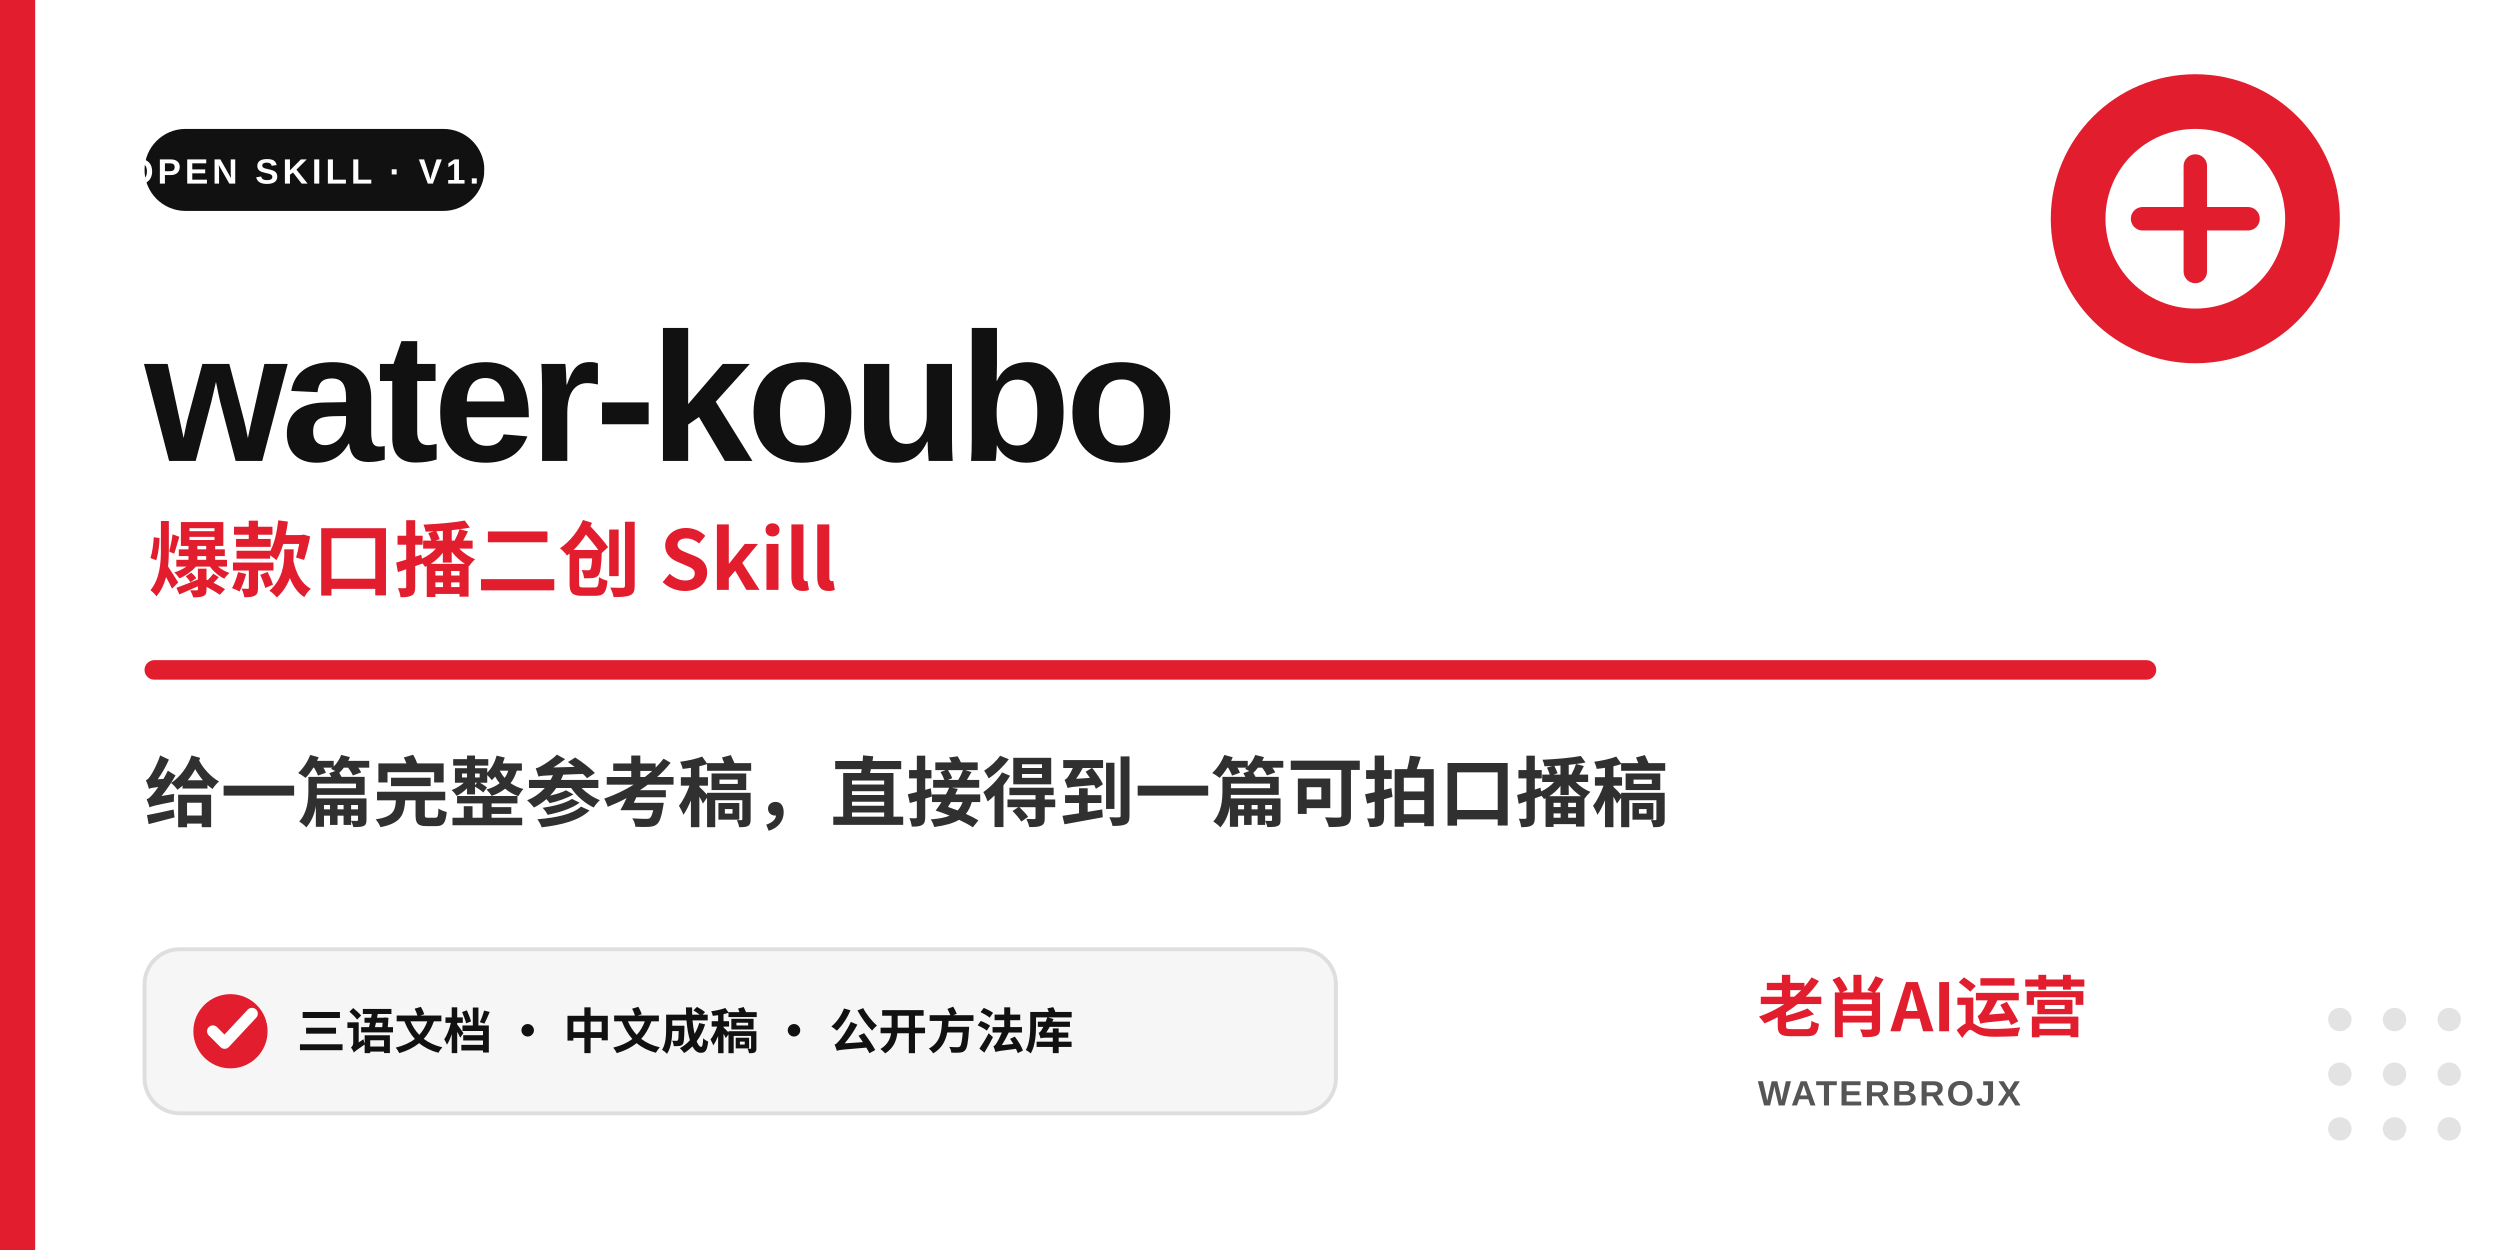
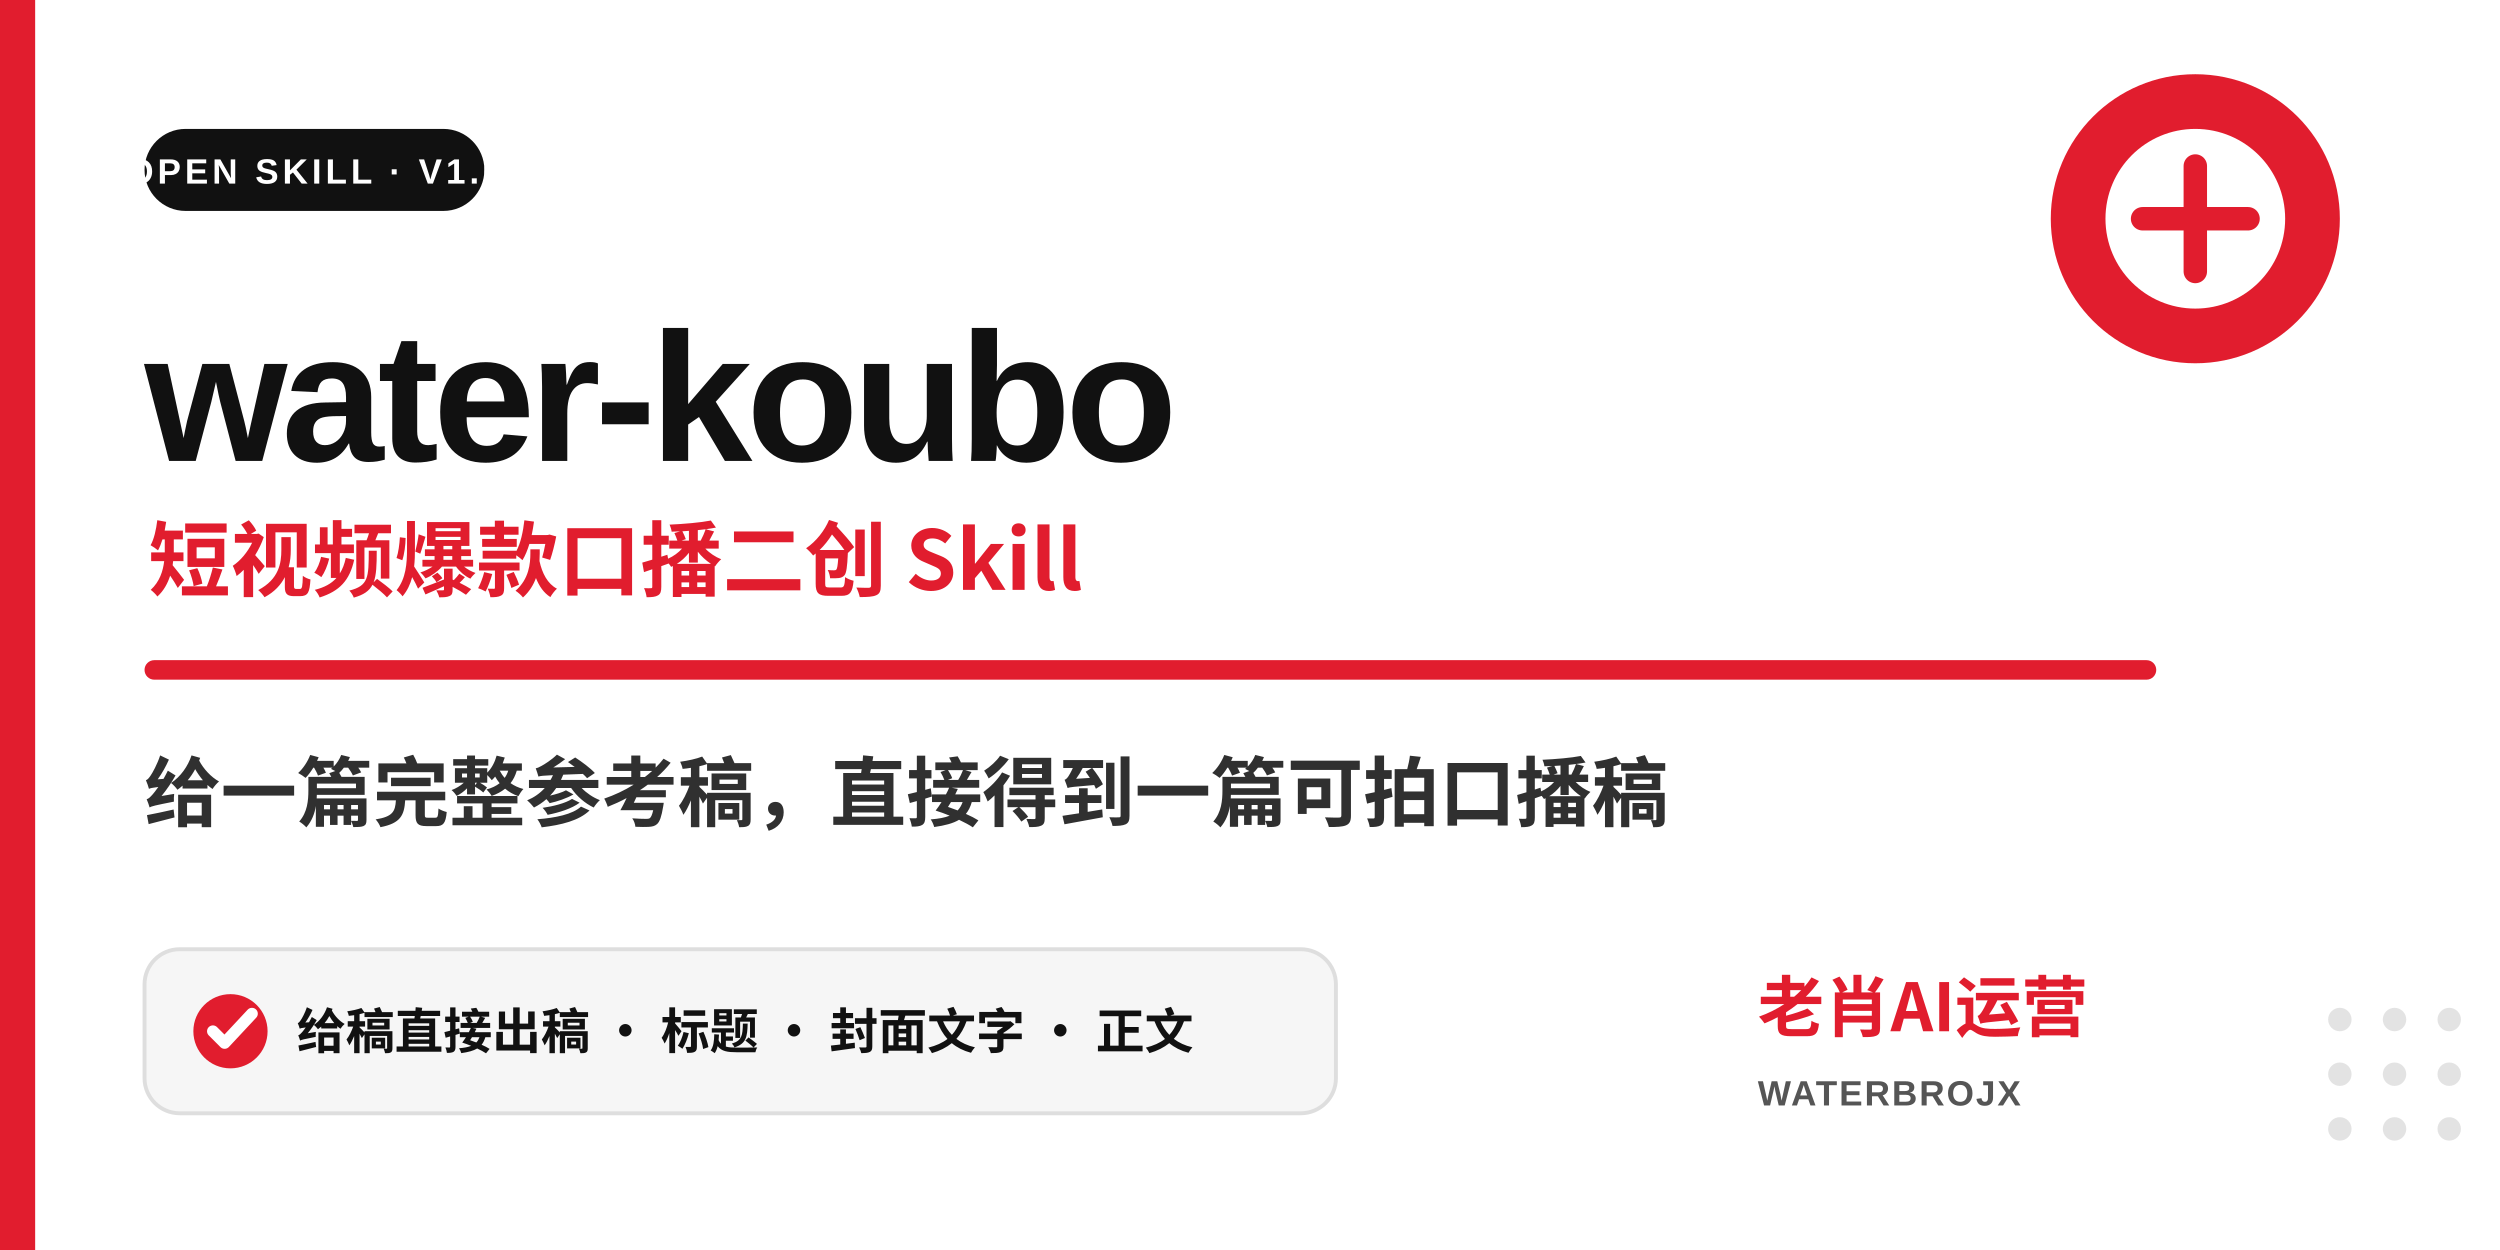
<svg xmlns="http://www.w3.org/2000/svg" width="1280" height="640" viewBox="0 0 1280 640" role="img" aria-labelledby="title desc">
  <rect width="1280" height="640" fill="#ffffff" />
  <rect x="0" y="0" width="18" height="640" fill="#e11d2e" />
  <rect x="74" y="66" width="174" height="42" rx="21" fill="#111111" />
  <text x="161" y="94" text-anchor="middle" fill="#ffffff" font-family="Arial, sans-serif" font-size="18" font-weight="700" letter-spacing="2">OPEN SKILL · V1.0</text>
  <circle cx="1124" cy="112" r="74" fill="#e11d2e" />
  <circle cx="1124" cy="112" r="46" fill="#ffffff" />
  <path d="M1097 112h54M1124 85v54" stroke="#e11d2e" stroke-width="12" stroke-linecap="round" />
  <text x="74" y="236" fill="#111111" font-family="Arial, sans-serif" font-size="94" font-weight="900" letter-spacing="-3">water-koubo</text>
-   <text x="76" y="302" fill="#e11d2e" font-family="Microsoft YaHei, PingFang SC, Noto Sans CJK SC, sans-serif" font-size="42" font-weight="900">爆款口播二创 Skill</text>
+   <text x="76" y="302" fill="#e11d2e" font-family="Microsoft YaHei, PingFang SC, Noto Sans CJK SC, sans-serif" font-size="42" font-weight="900">短视频爆款口播二创 Skill</text>
  <rect x="74" y="338" width="1030" height="10" rx="5" fill="#e11d2e" />
  <text x="74" y="420" fill="#303030" font-family="Microsoft YaHei, PingFang SC, Noto Sans CJK SC, sans-serif" font-size="39" font-weight="700">给一篇完整参考稿，直接得到一篇可拍口播稿</text>
  <g transform="translate(74 486)">
    <rect width="610" height="84" rx="18" fill="#f6f6f6" stroke="#dedede" stroke-width="2" />
    <circle cx="44" cy="42" r="19" fill="#e11d2e" />
    <path d="M35 42l6 6 14-15" fill="none" stroke="#ffffff" stroke-width="6" stroke-linecap="round" stroke-linejoin="round" />
-     <text x="78" y="51" fill="#111111" font-family="Microsoft YaHei, PingFang SC, Noto Sans CJK SC, sans-serif" font-size="25" font-weight="700">三语文档 · 中文成稿 · 公开方法库</text>
+     <text x="78" y="51" fill="#111111" font-family="Microsoft YaHei, PingFang SC, Noto Sans CJK SC, sans-serif" font-size="25" font-weight="700">给稿直接出稿 · 标题 · 封面文字 · 正文</text>
  </g>
  <g transform="translate(900 500)">
    <text x="0" y="28" fill="#e11d2e" font-family="Microsoft YaHei, PingFang SC, Noto Sans CJK SC, sans-serif" font-size="34" font-weight="900">老肖AI运营</text>
    <text x="0" y="66" fill="#555555" font-family="Arial, sans-serif" font-size="18" font-weight="700" letter-spacing="1">WATERBROJX</text>
  </g>
  <g fill="#111111" opacity="0.12">
    <circle cx="1198" cy="522" r="6" />
    <circle cx="1226" cy="522" r="6" />
    <circle cx="1254" cy="522" r="6" />
    <circle cx="1198" cy="550" r="6" />
    <circle cx="1226" cy="550" r="6" />
    <circle cx="1254" cy="550" r="6" />
    <circle cx="1198" cy="578" r="6" />
    <circle cx="1226" cy="578" r="6" />
    <circle cx="1254" cy="578" r="6" />
  </g>
</svg>
